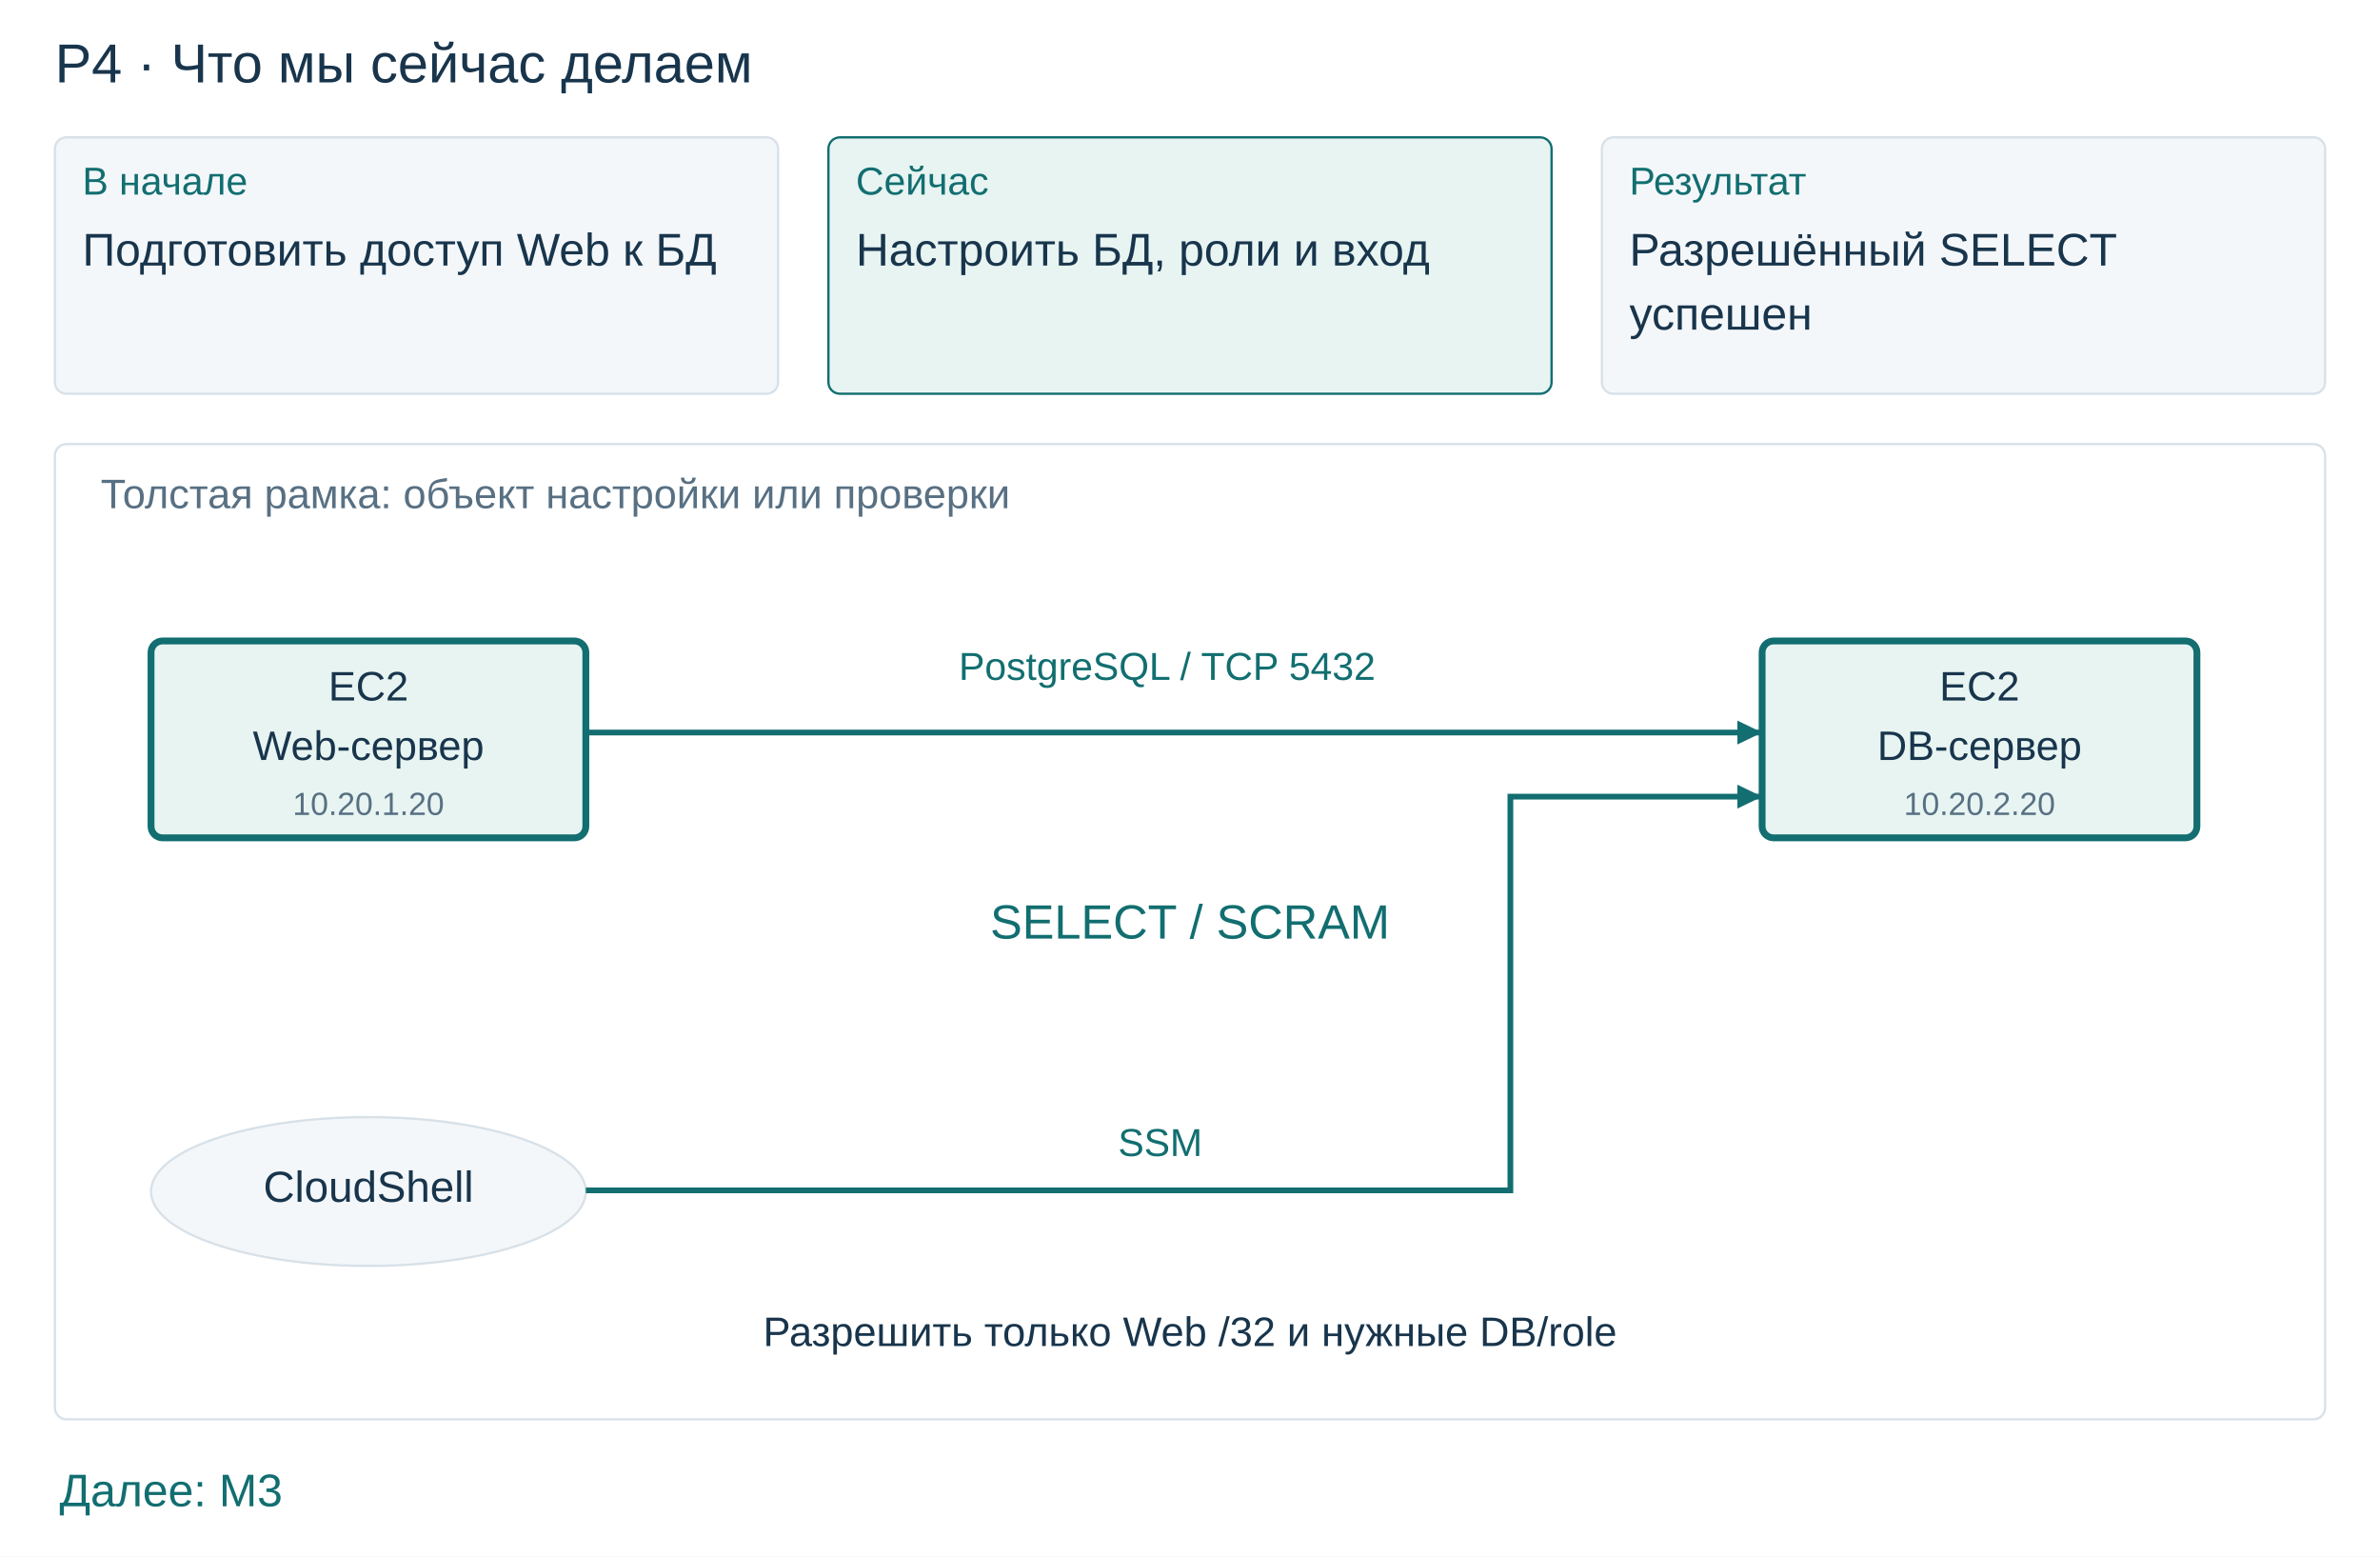
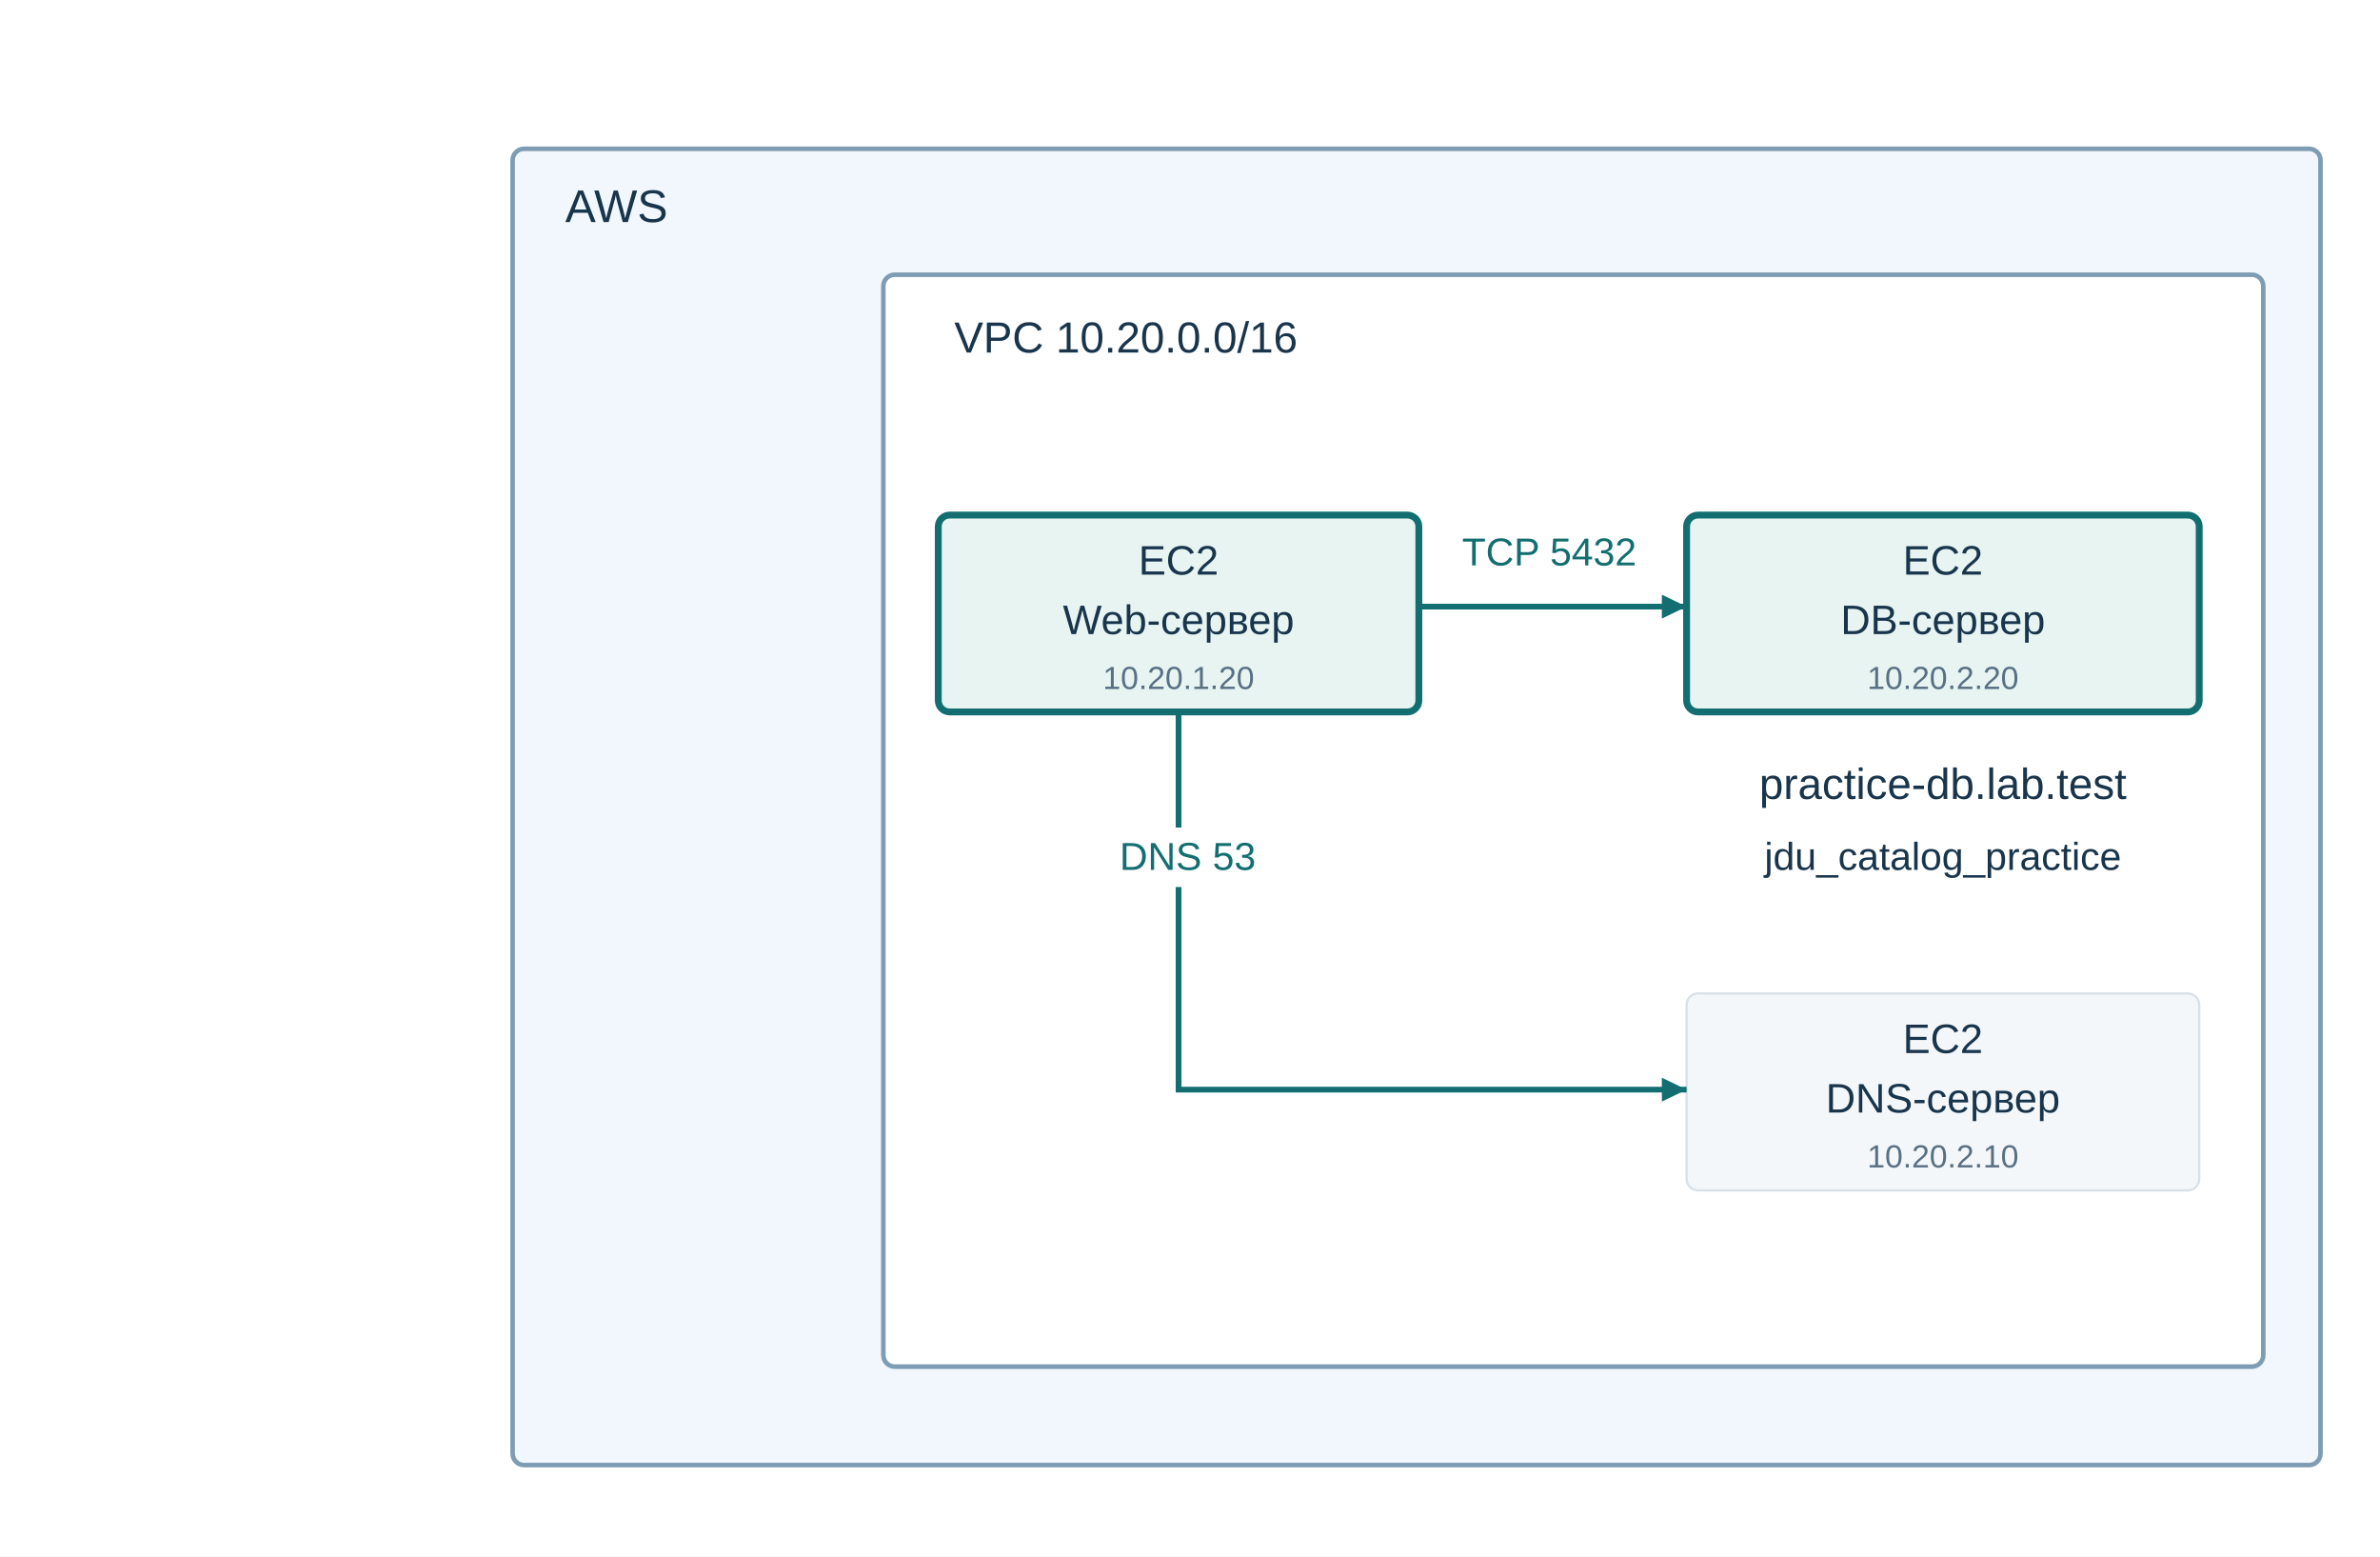
<svg xmlns="http://www.w3.org/2000/svg" width="1040" height="680" viewBox="0 0 1040 680" role="img">
  <rect width="1040" height="680" fill="white" />
-   <text x="24" y="36" font-size="24" font-family="Arial,MS Gothic,sans-serif" fill="#18354c">P4 · Что мы сейчас делаем</text>
-   <rect x="24" y="60" width="316" height="112" rx="5" fill="#f4f7fa" stroke="#d8e1e8" stroke-width="1" />
-   <text x="36" y="85" font-size="17" font-family="Arial,MS Gothic,sans-serif" fill="#126e70">В начале</text>
-   <text x="36" y="116" font-size="20" font-family="Arial,MS Gothic,sans-serif" fill="#18354c">Подготовить доступ Web к БД</text>
-   <rect x="362" y="60" width="316" height="112" rx="5" fill="#e7f4f2" stroke="#126e70" stroke-width="1" />
-   <text x="374" y="85" font-size="17" font-family="Arial,MS Gothic,sans-serif" fill="#126e70">Сейчас</text>
-   <text x="374" y="116" font-size="20" font-family="Arial,MS Gothic,sans-serif" fill="#18354c">Настроить БД, роли и вход</text>
-   <rect x="700" y="60" width="316" height="112" rx="5" fill="#f4f7fa" stroke="#d8e1e8" stroke-width="1" />
-   <text x="712" y="85" font-size="17" font-family="Arial,MS Gothic,sans-serif" fill="#126e70">Результат</text>
-   <text x="712" y="116" font-size="20" font-family="Arial,MS Gothic,sans-serif" fill="#18354c">Разрешённый SELECT</text>
-   <text x="712" y="144" font-size="20" font-family="Arial,MS Gothic,sans-serif" fill="#18354c">успешен</text>
-   <rect x="24" y="194" width="992" height="426" rx="5" fill="white" stroke="#d8e1e8" stroke-width="1" />
-   <text x="44" y="222" font-size="18" font-family="Arial,MS Gothic,sans-serif" fill="#587083">Толстая рамка: объект настройки или проверки</text>
-   <rect x="66" y="280" width="190" height="86" rx="5" fill="#e7f4f2" stroke="#126e70" stroke-width="3" />
-   <text x="161.0" y="306" font-size="18" font-family="Arial,MS Gothic,sans-serif" fill="#18354c" text-anchor="middle">EC2</text>
-   <text x="161.0" y="332" font-size="18" font-family="Arial,MS Gothic,sans-serif" fill="#18354c" text-anchor="middle">Web-сервер</text>
-   <text x="161.0" y="356" font-size="14" font-family="Arial,MS Gothic,sans-serif" fill="#587083" text-anchor="middle">10.20.1.20</text>
-   <rect x="770" y="280" width="190" height="86" rx="5" fill="#e7f4f2" stroke="#126e70" stroke-width="3" />
-   <text x="865.0" y="306" font-size="18" font-family="Arial,MS Gothic,sans-serif" fill="#18354c" text-anchor="middle">EC2</text>
-   <text x="865.0" y="332" font-size="18" font-family="Arial,MS Gothic,sans-serif" fill="#18354c" text-anchor="middle">DB-сервер</text>
-   <text x="865.0" y="356" font-size="14" font-family="Arial,MS Gothic,sans-serif" fill="#587083" text-anchor="middle">10.20.2.20</text>
-   <polyline points="256,320 770,320" fill="none" stroke="#126e70" stroke-width="2.5" />
-   <polygon points="770.00,320.00 759.19,325.22 759.19,314.78" fill="#126e70" />
-   <rect x="413.512" y="279" width="192.977" height="25" rx="5" fill="white" stroke="white" stroke-width="1" />
-   <text x="510" y="297" font-size="17" font-family="Arial,MS Gothic,sans-serif" fill="#126e70" text-anchor="middle">PostgreSQL / TCP 5432</text>
-   <text x="520" y="410" font-size="21" font-family="Arial,MS Gothic,sans-serif" fill="#126e70" text-anchor="middle">SELECT / SCRAM</text>
-   <ellipse cx="161.0" cy="520.5" rx="95.0" ry="32.5" fill="#f4f7fa" stroke="#d8e1e8" stroke-width="1" />
-   <text x="161.0" y="525" font-size="19" font-family="Arial,MS Gothic,sans-serif" fill="#18354c" text-anchor="middle">CloudShell</text>
-   <polyline points="256,520 660,520 660,348 770,348" fill="none" stroke="#126e70" stroke-width="2.5" />
-   <polygon points="770.00,348.00 759.19,353.22 759.19,342.78" fill="#126e70" />
-   <rect x="483.5" y="487" width="47.0" height="25" rx="5" fill="white" stroke="white" stroke-width="1" />
-   <text x="507" y="505" font-size="17" font-family="Arial,MS Gothic,sans-serif" fill="#126e70" text-anchor="middle">SSM</text>
-   <text x="520" y="588" font-size="18" font-family="Arial,MS Gothic,sans-serif" fill="#18354c" text-anchor="middle">Разрешить только Web /32 и нужные DB/role</text>
-   <text x="26" y="658" font-size="20" font-family="Arial,MS Gothic,sans-serif" fill="#126e70">Далее: M3</text>
+   <rect x="224" y="65" width="790" height="575" rx="5" fill="#f1f7fc" stroke="#7e9cb3" stroke-width="2" />
+   <text x="247" y="97" font-size="20" font-family="Arial,MS Gothic,sans-serif" fill="#18354c">AWS</text>
+   <rect x="386" y="120" width="603" height="477" rx="5" fill="white" stroke="#7e9cb3" stroke-width="2" />
+   <text x="417" y="154" font-size="19" font-family="Arial,MS Gothic,sans-serif" fill="#18354c">VPC  10.20.0.0/16</text>
+   <rect x="410" y="225" width="210" height="86" rx="5" fill="#e7f4f2" stroke="#126e70" stroke-width="3" />
+   <text x="515.0" y="251" font-size="18" font-family="Arial,MS Gothic,sans-serif" fill="#18354c" text-anchor="middle">EC2</text>
+   <text x="515.0" y="277" font-size="18" font-family="Arial,MS Gothic,sans-serif" fill="#18354c" text-anchor="middle">Web-сервер</text>
+   <text x="515.0" y="301" font-size="14" font-family="Arial,MS Gothic,sans-serif" fill="#587083" text-anchor="middle">10.20.1.20</text>
+   <rect x="737" y="225" width="224" height="86" rx="5" fill="#e7f4f2" stroke="#126e70" stroke-width="3" />
+   <text x="849.0" y="251" font-size="18" font-family="Arial,MS Gothic,sans-serif" fill="#18354c" text-anchor="middle">EC2</text>
+   <text x="849.0" y="277" font-size="18" font-family="Arial,MS Gothic,sans-serif" fill="#18354c" text-anchor="middle">DB-сервер</text>
+   <text x="849.0" y="301" font-size="14" font-family="Arial,MS Gothic,sans-serif" fill="#587083" text-anchor="middle">10.20.2.20</text>
+   <rect x="737" y="434" width="224" height="86" rx="5" fill="#f4f7fa" stroke="#d8e1e8" stroke-width="1" />
+   <text x="849.0" y="460" font-size="18" font-family="Arial,MS Gothic,sans-serif" fill="#18354c" text-anchor="middle">EC2</text>
+   <text x="849.0" y="486" font-size="18" font-family="Arial,MS Gothic,sans-serif" fill="#18354c" text-anchor="middle">DNS-сервер</text>
+   <text x="849.0" y="510" font-size="14" font-family="Arial,MS Gothic,sans-serif" fill="#587083" text-anchor="middle">10.20.2.10</text>
+   <polyline points="620,265 737,265" fill="none" stroke="#126e70" stroke-width="2.5" />
+   <polygon points="737.00,265.00 726.19,270.22 726.19,259.78" fill="#126e70" />
+   <rect x="633.504" y="229" width="86.992" height="25" rx="5" fill="white" stroke="white" stroke-width="1" />
+   <text x="677" y="247" font-size="17" font-family="Arial,MS Gothic,sans-serif" fill="#126e70" text-anchor="middle">TCP 5432</text>
+   <polyline points="515,311 515,476 737,476" fill="none" stroke="#126e70" stroke-width="2.5" />
+   <polygon points="737.00,476.00 726.19,481.22 726.19,470.78" fill="#126e70" />
+   <rect x="484.0" y="362" width="70.0" height="25" rx="5" fill="white" stroke="white" stroke-width="1" />
+   <text x="519" y="380" font-size="17" font-family="Arial,MS Gothic,sans-serif" fill="#126e70" text-anchor="middle">DNS 53</text>
+   <text x="849" y="349" font-size="19" font-family="Arial,MS Gothic,sans-serif" fill="#18354c" text-anchor="middle">practice-db.lab.test</text>
+   <text x="849" y="380" font-size="17" font-family="Arial,MS Gothic,sans-serif" fill="#18354c" text-anchor="middle">jdu_catalog_practice</text>
</svg>
